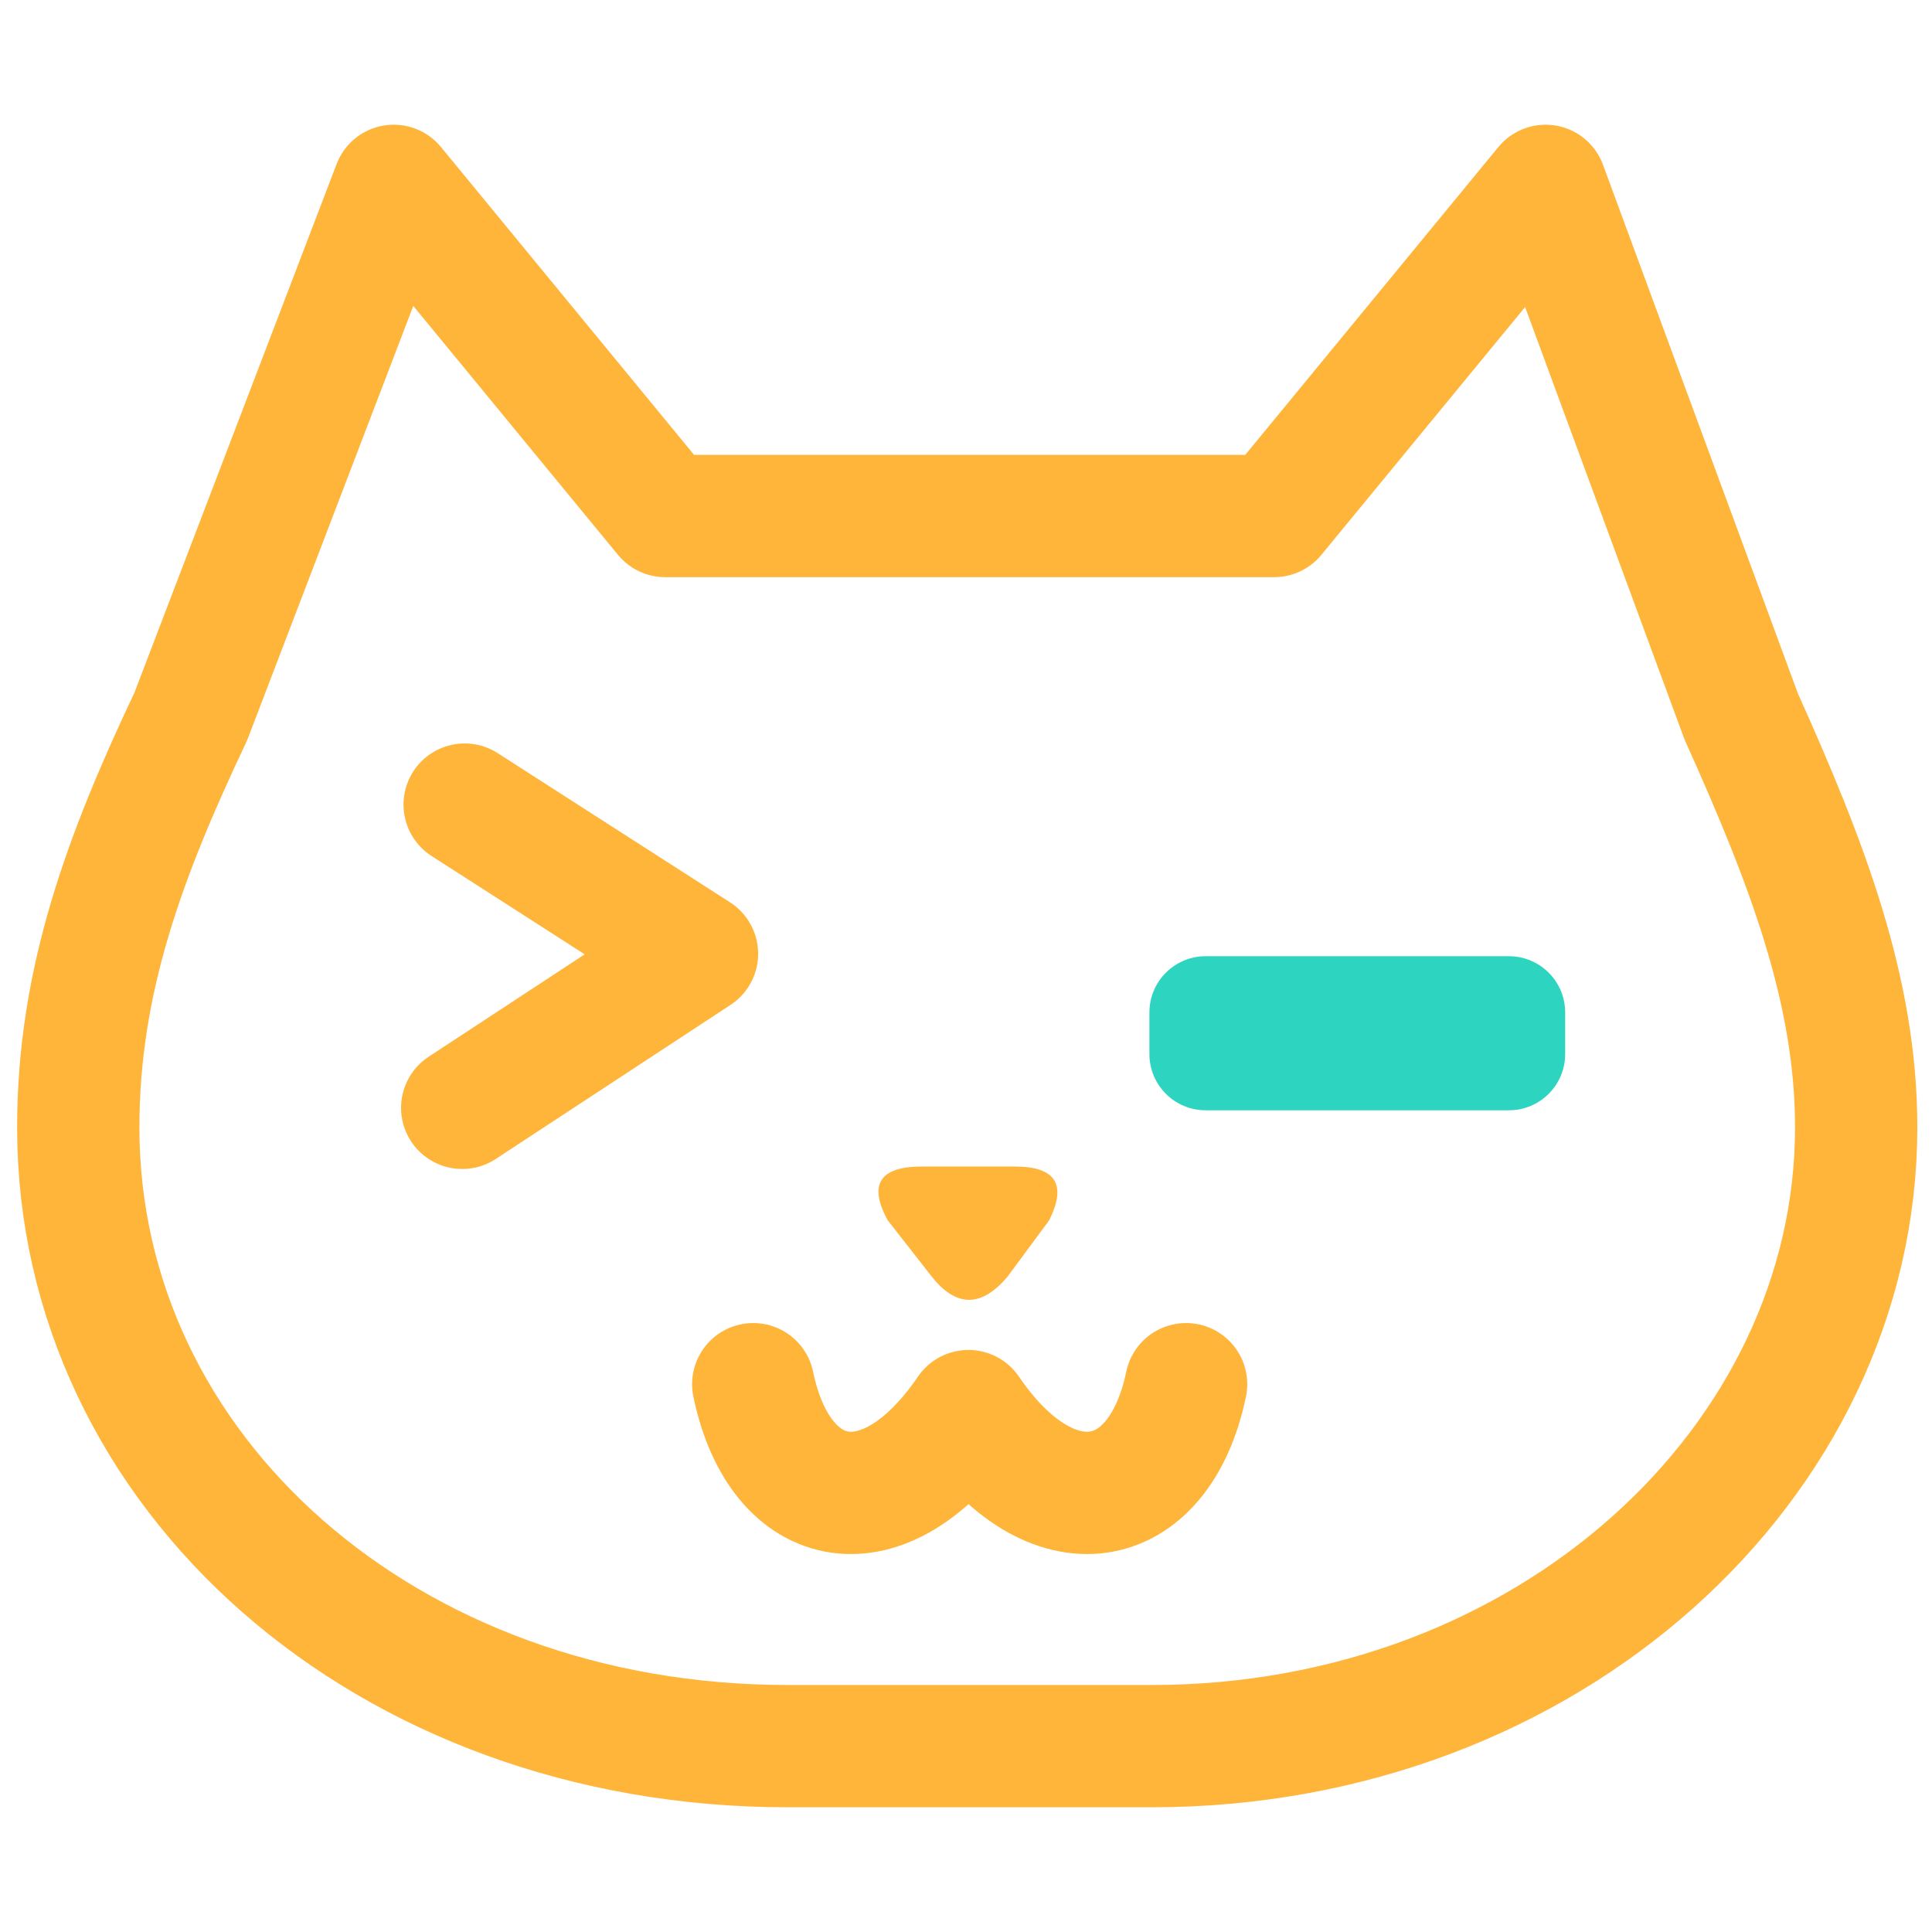
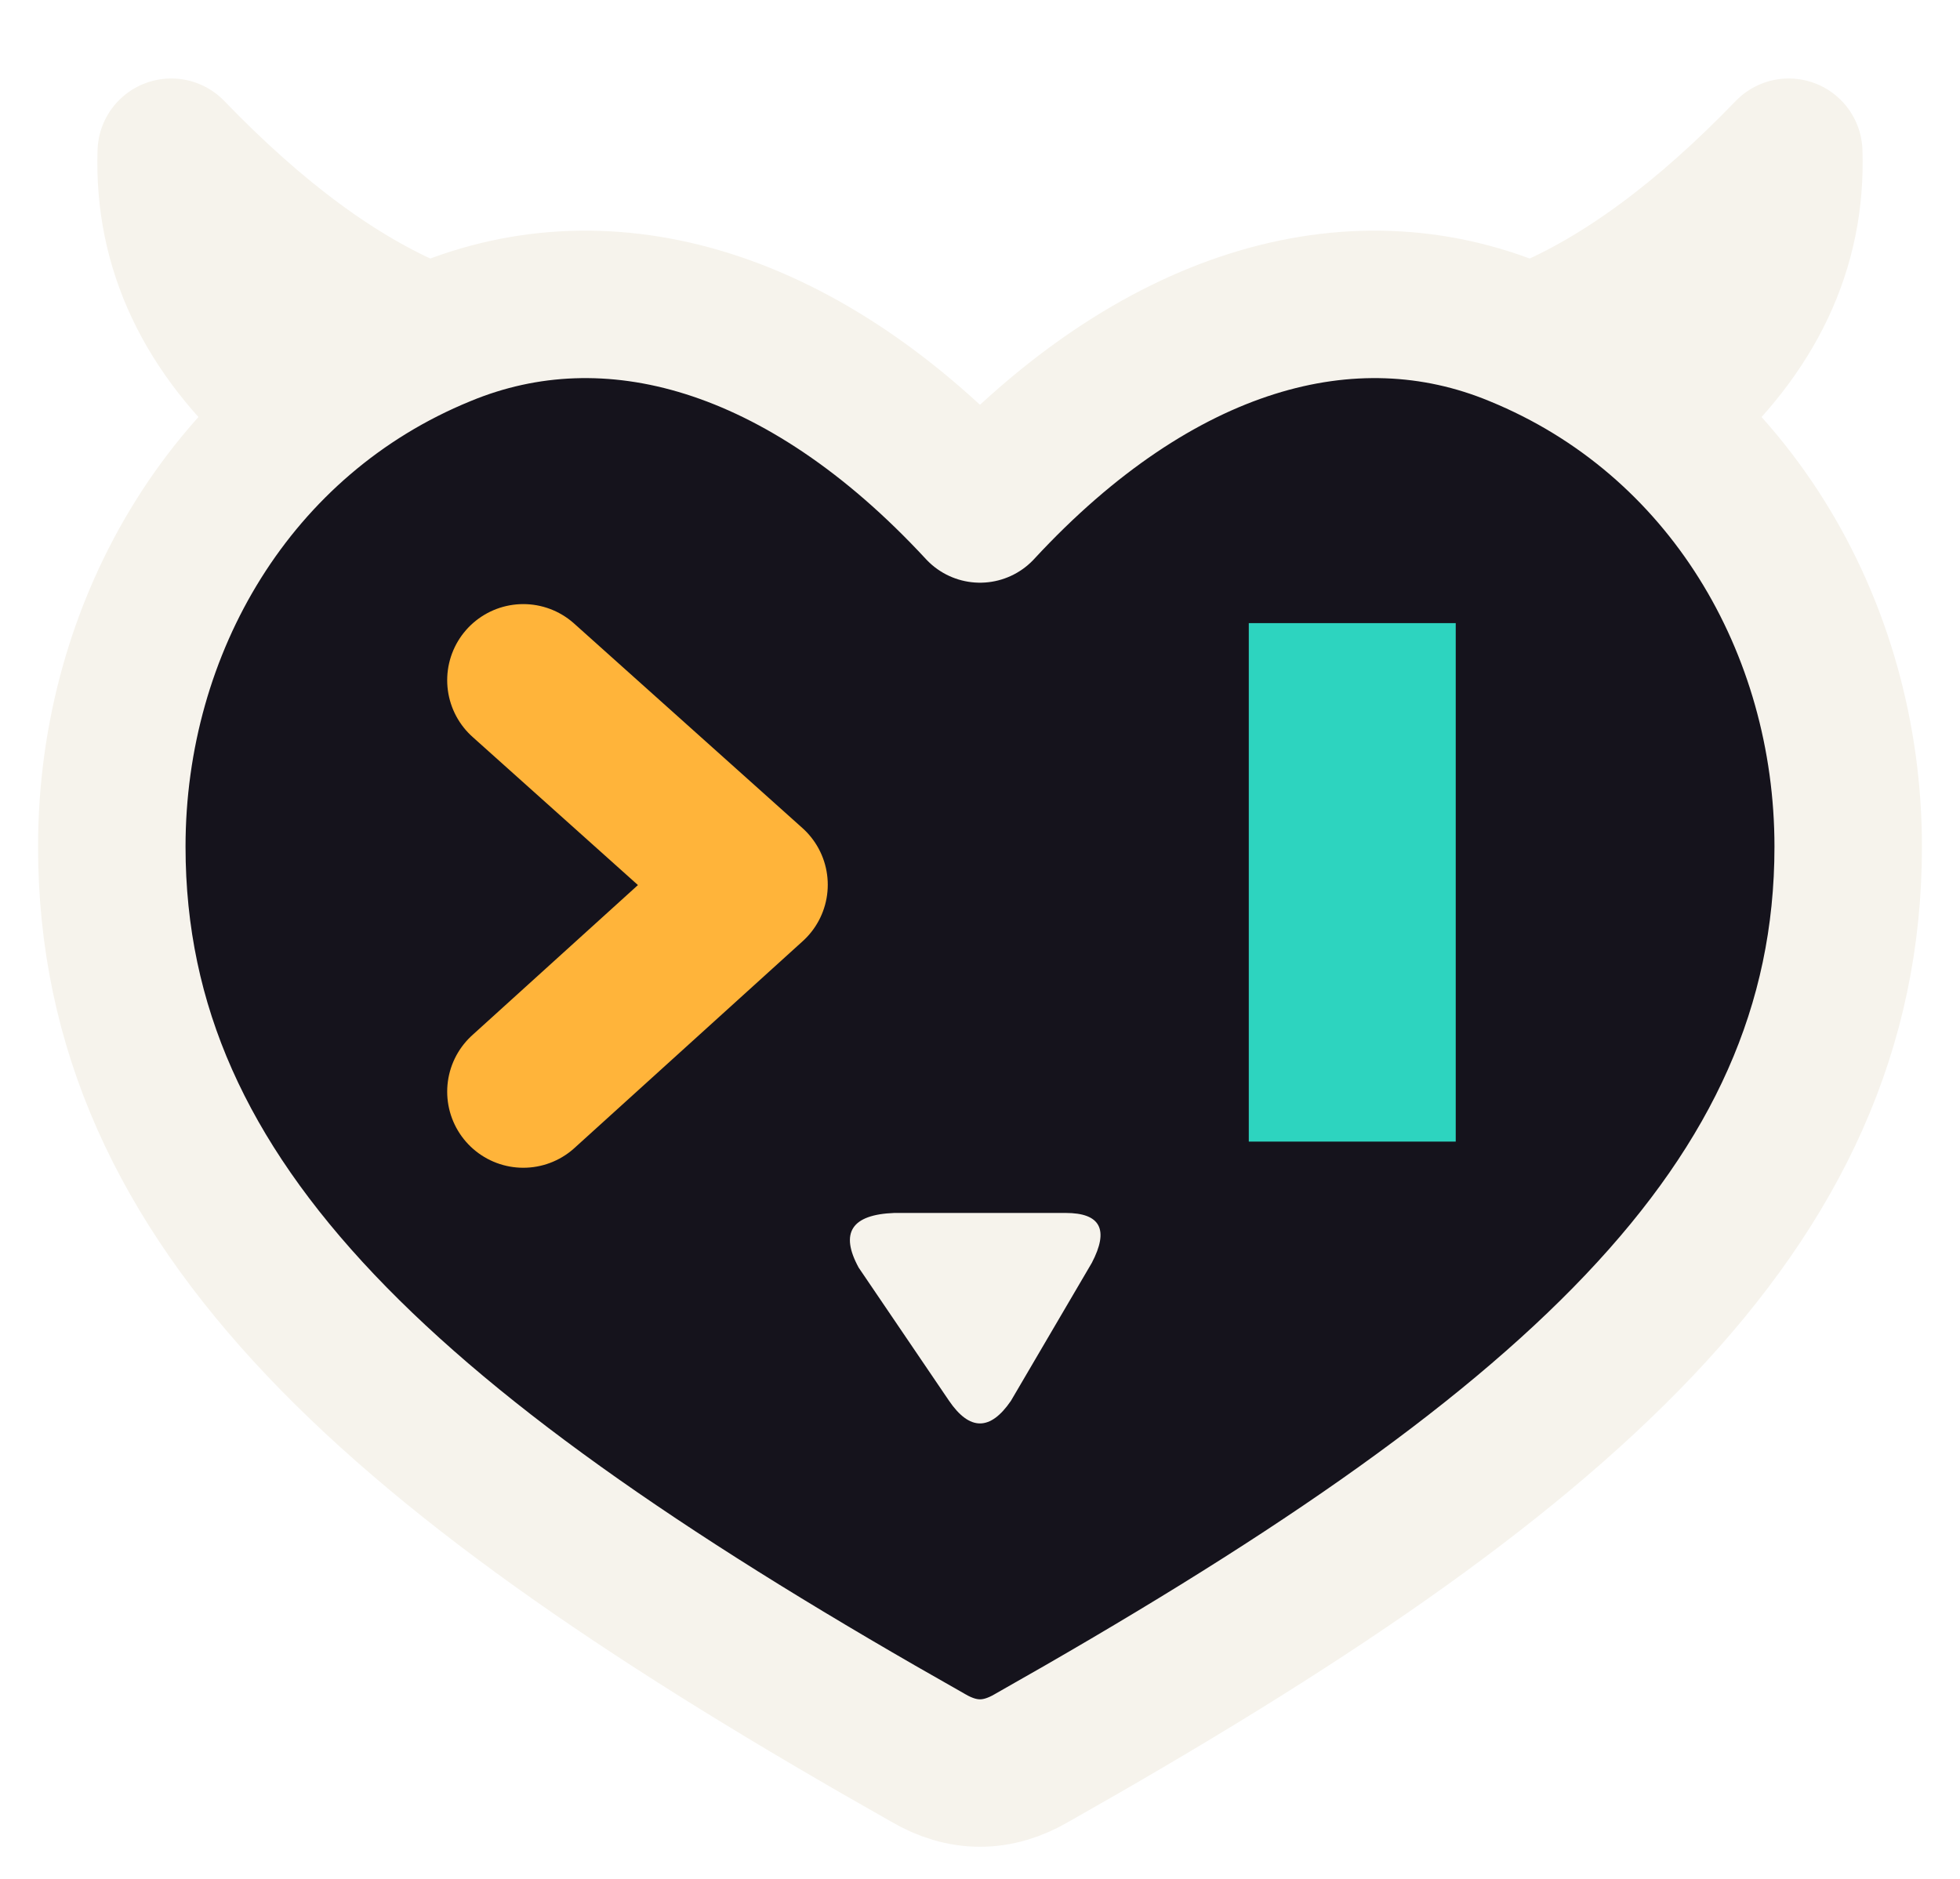
- <svg xmlns="http://www.w3.org/2000/svg" viewBox="115 127 790 790" role="img" aria-label="Kate mark, outline with prompt eyes">
-   <g id="cat" fill="none" stroke="#FFB43A" stroke-width="50" stroke-linecap="round" stroke-linejoin="round">
-     <path id="face-outline" d="M193 420 276 203 387 338H636L747 203 827 420C854 480 874 532 874 588 874 725 748 841 586 841H437C273 841 147 729 147 588 147 528 166 477 193 420Z" />
-     <path id="chevron-eye" d="m305 456 95 61-96 63" />
-     <path id="mouth" d="M423 693C434 746 477 754 511 704 545 754 589 746 600 693" />
+ <svg xmlns="http://www.w3.org/2000/svg" viewBox="100 130 824 790" role="img" aria-label="Strix Forgery mark, outline with a prompt sign and a cursor as eyes">
+   <g id="owl">
+     <path id="ear-tufts" d="M222 300 Q170 254 172 194 Q225 249 275 270 M802 300 Q854 254 852 194 Q799 249 749 270" fill="none" stroke="#F6F3EC" stroke-width="62" stroke-linecap="round" stroke-linejoin="round" />
+     <path id="facial-disc" d="M512 344 C438 264 356 241 286 270 C198 306 147 393 147 486 C147 638 267 743 490 869 Q512 882 534 869 C757 743 877 638 877 486 C877 393 826 306 738 270 C668 241 586 264 512 344Z" fill="#15131C" stroke="#F6F3EC" stroke-width="62" stroke-linecap="round" stroke-linejoin="round" />
+     <path id="prompt-eye" d="M320 416 L416 502 L320 589" fill="none" stroke="#FFB43A" stroke-width="64" stroke-linecap="round" stroke-linejoin="round" />
+     <rect id="cursor-eye" x="625" y="392" width="87" height="218" fill="#2DD4BF" />
+     <path id="beak" d="M476 640 H548 Q570 640 559 661 L525 719 Q512 738 499 719 L461 663 Q449 641 476 640Z" fill="#F6F3EC" />
  </g>
-   <rect id="cursor-eye" x="585" y="518" width="170" height="63" rx="23" fill="#2DD4BF" />
-   <path id="nose" d="M492 604H530Q555 604 544 626L527 649Q511 668 496 649L478 626Q466 604 492 604Z" fill="#FFB43A" />
</svg>
